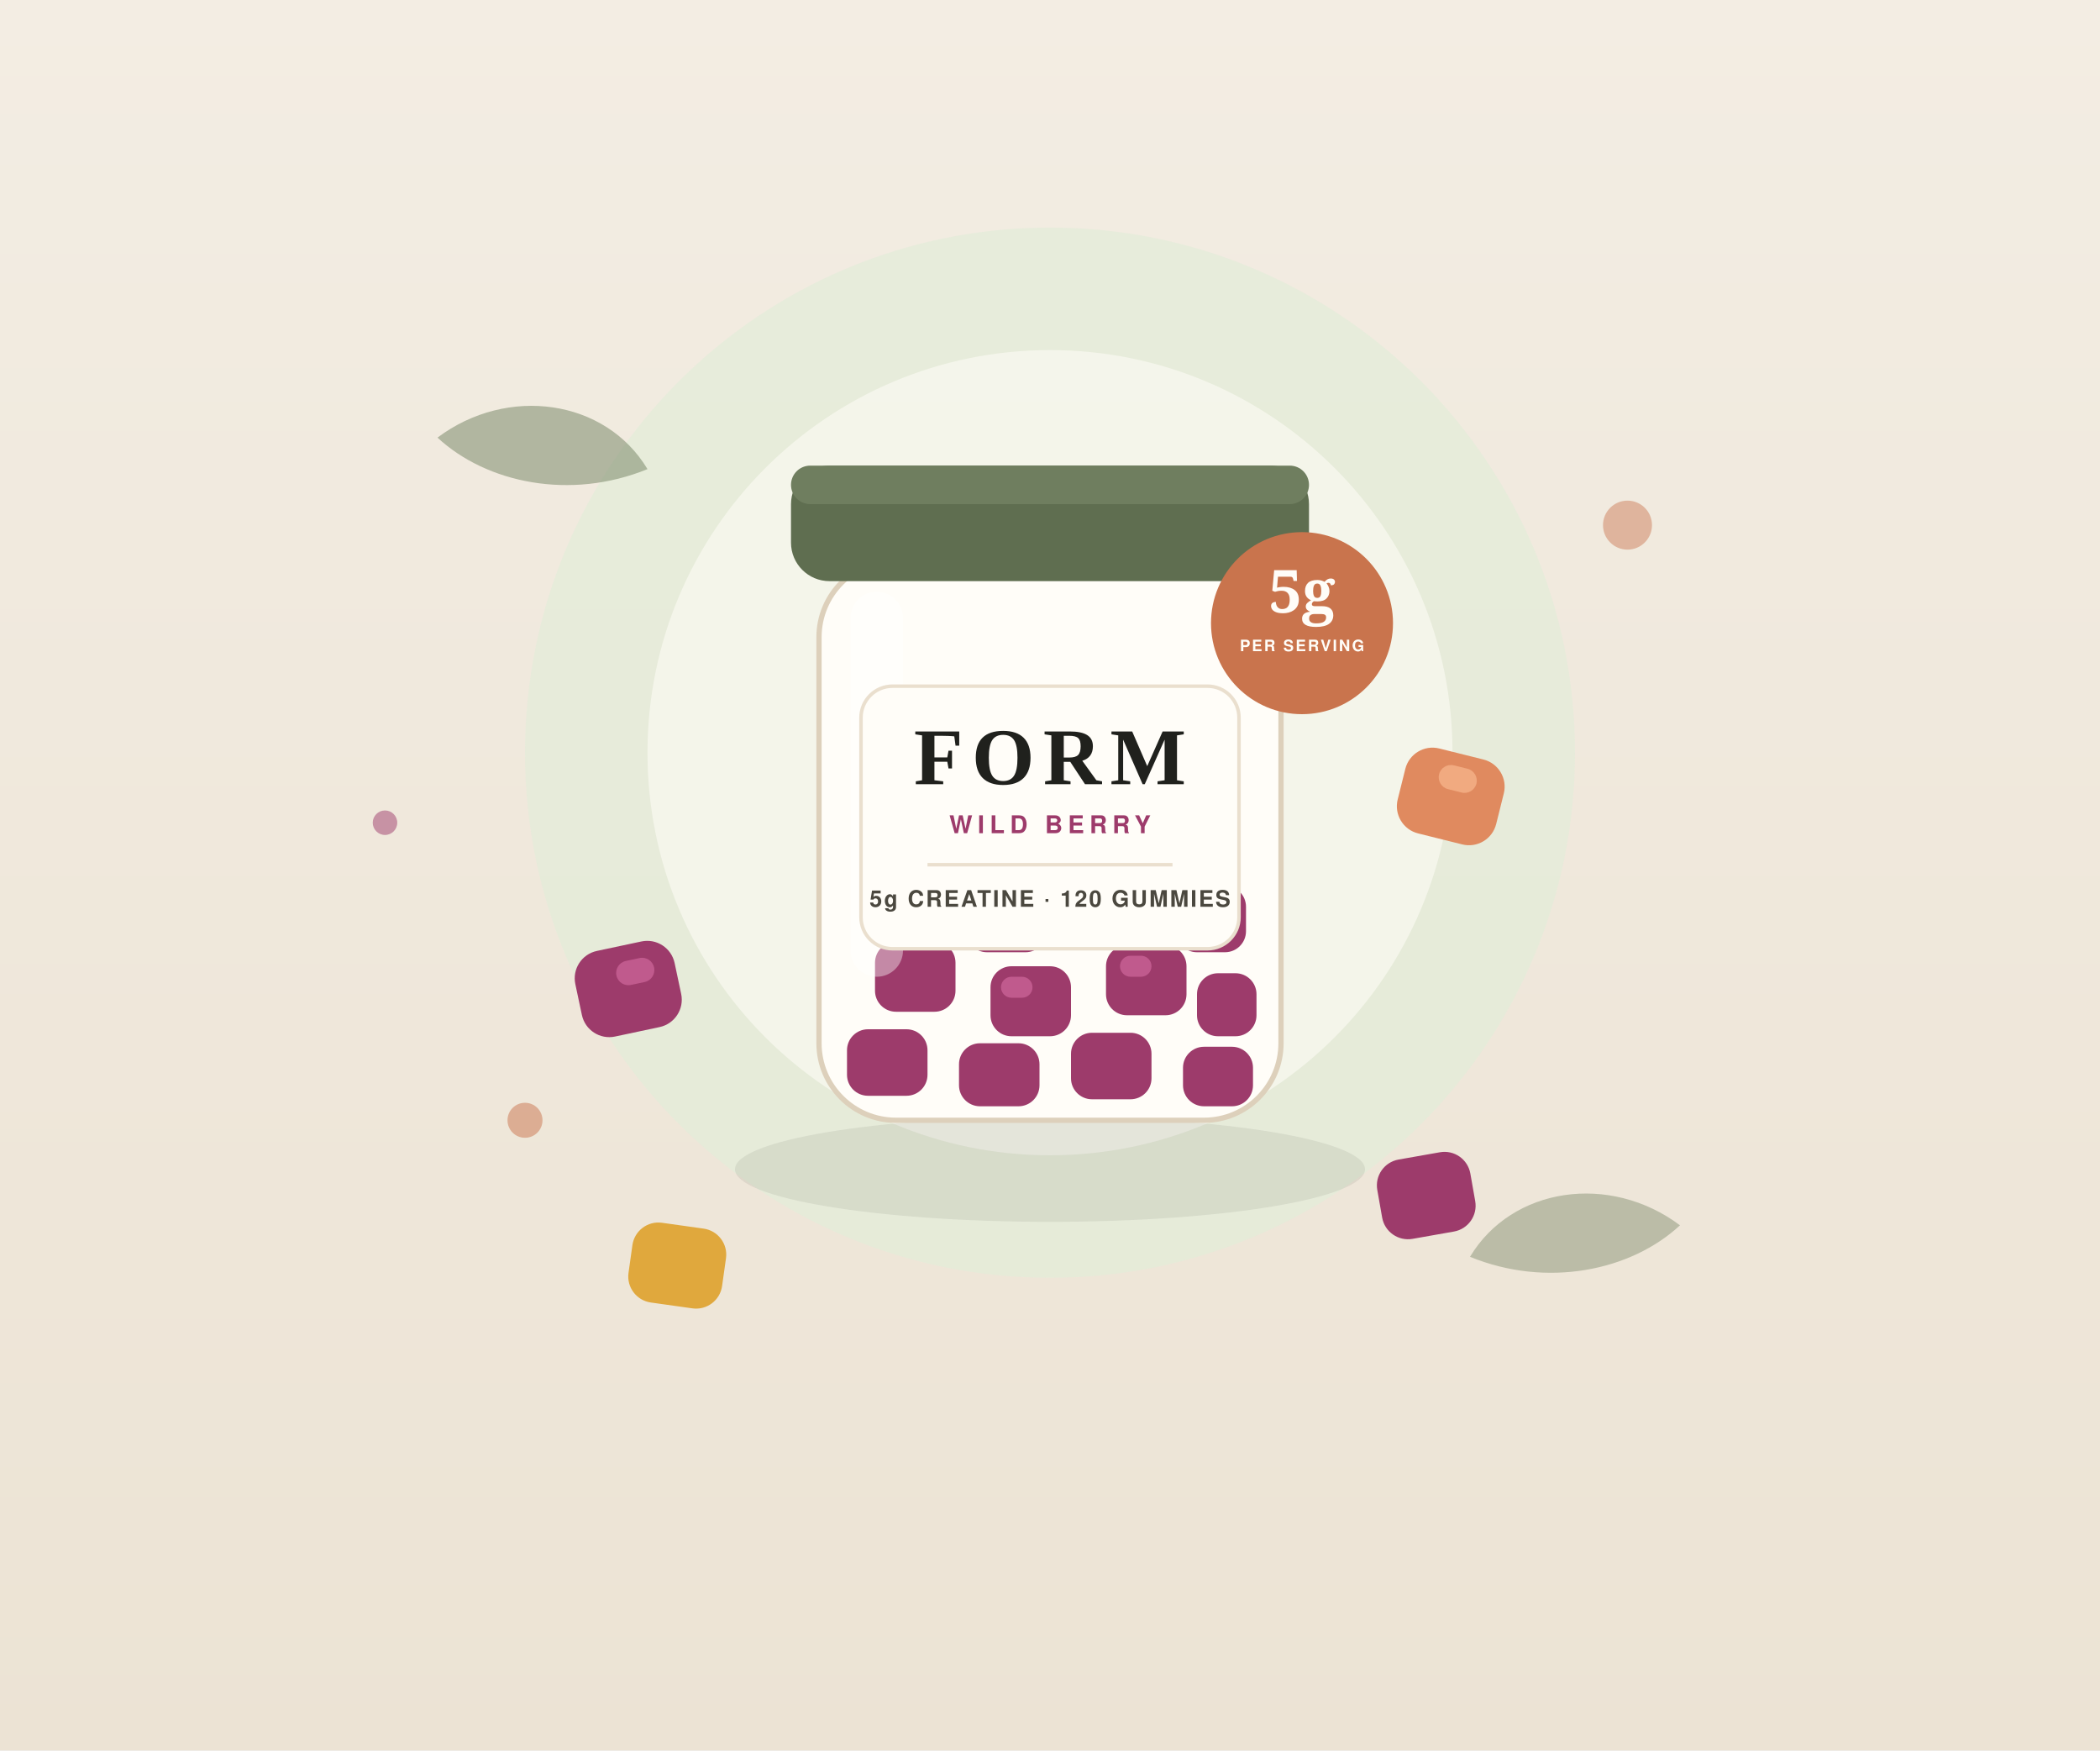
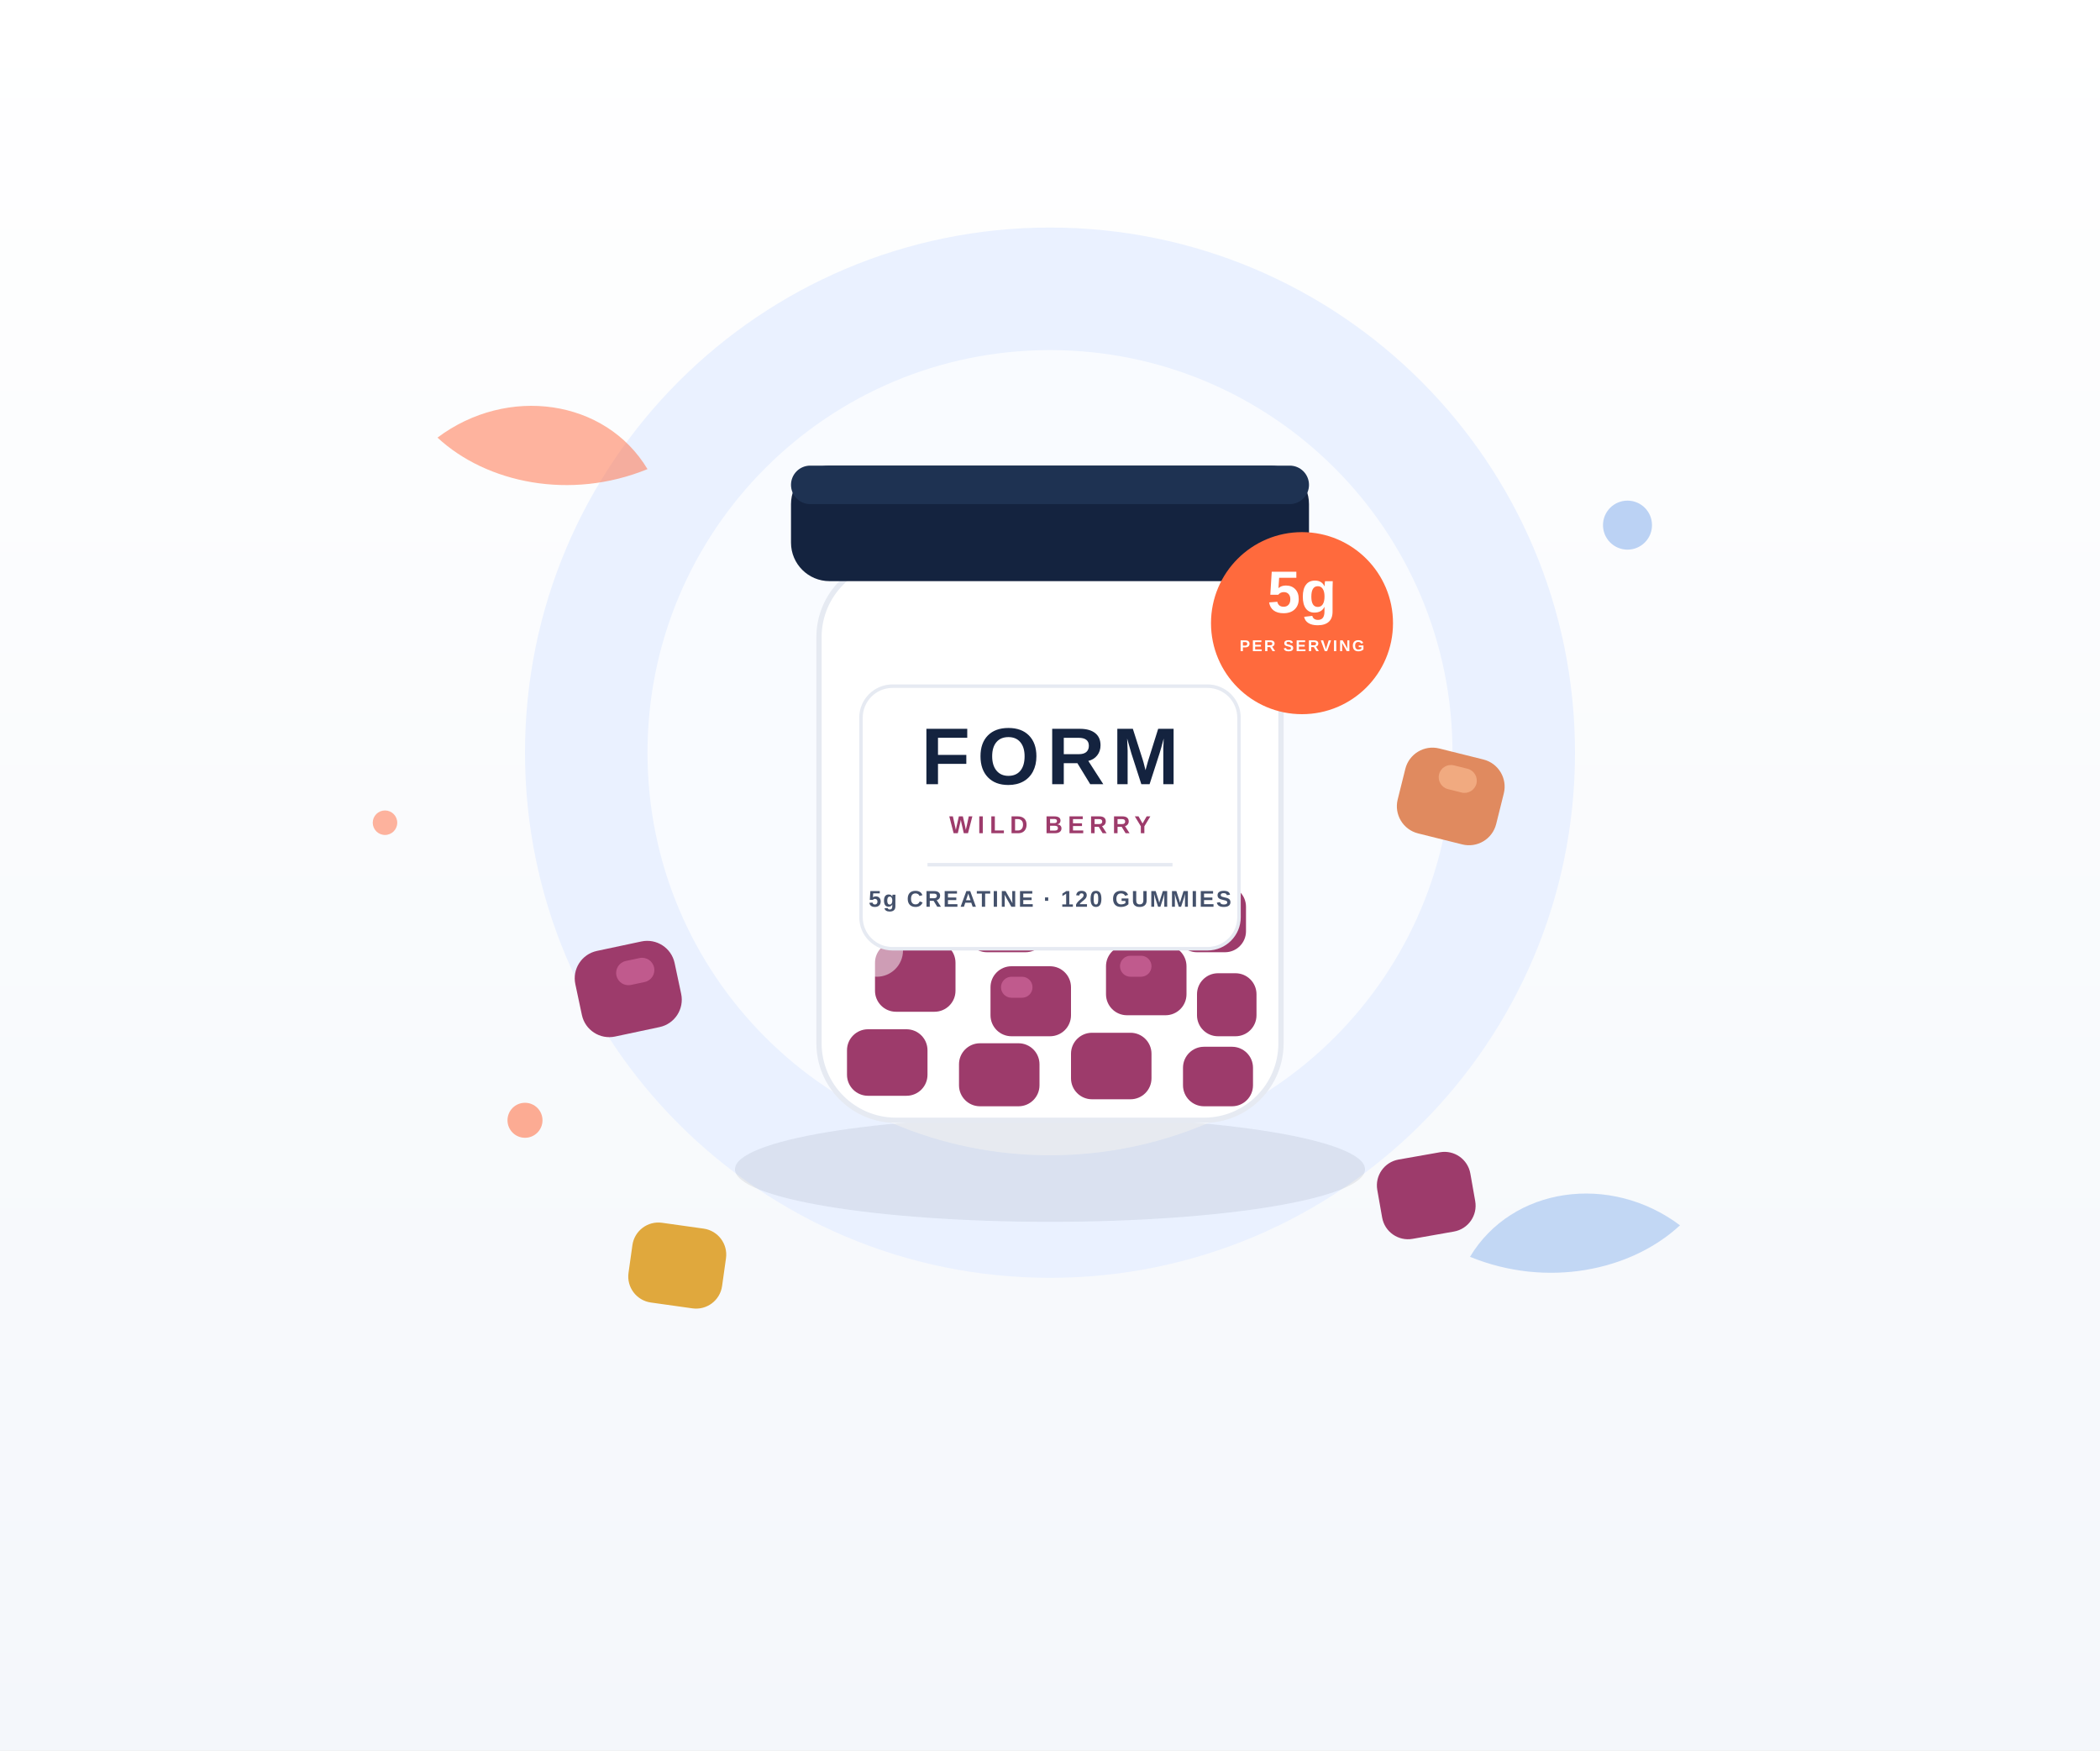
<svg xmlns="http://www.w3.org/2000/svg" viewBox="0 0 1200 1000" role="img" aria-label="FORM Daily Creatine Gummies">
  <defs>
    <clipPath id="jarH">
      <rect x="468" y="320" width="264" height="320" rx="44" />
    </clipPath>
    <linearGradient id="bgH" x1="0" y1="0" x2="0" y2="1">
-       <stop offset="0" stop-color="#f3ede3" />
-       <stop offset="1" stop-color="#ece3d4" />
+       <stop offset="0" stop-color="#ffffff" />
+       <stop offset="1" stop-color="#f4f7fb" />
    </linearGradient>
  </defs>
  <rect width="1200" height="1000" fill="url(#bgH)" />
-   <circle cx="600" cy="430" r="300" fill="#e3ecd9" opacity="0.7" />
-   <circle cx="600" cy="430" r="230" fill="#fffdf8" opacity="0.55" />
-   <path d="M250 250c40-30 96-22 120 18-44 18-92 8-120-18Z" fill="#7c8a6b" opacity="0.55" />
-   <path d="M960 700c-40-30-96-22-120 18 44 18 92 8 120-18Z" fill="#7c8a6b" opacity="0.45" />
-   <circle cx="300" cy="640" r="10" fill="#c9744d" opacity="0.5" />
-   <circle cx="930" cy="300" r="14" fill="#c9744d" opacity="0.45" />
-   <circle cx="220" cy="470" r="7" fill="#9d3b6b" opacity="0.5" />
+   <circle cx="600" cy="430" r="300" fill="#eaf1ff" />
+   <circle cx="600" cy="430" r="230" fill="#ffffff" opacity="0.7" />
+   <path d="M250 250c40-30 96-22 120 18-44 18-92 8-120-18Z" fill="#ff6a3d" opacity="0.5" />
+   <path d="M960 700c-40-30-96-22-120 18 44 18 92 8 120-18Z" fill="#9fc0ef" opacity="0.6" />
+   <circle cx="300" cy="640" r="10" fill="#ff6a3d" opacity="0.55" />
+   <circle cx="930" cy="300" r="14" fill="#9fc0ef" opacity="0.7" />
+   <circle cx="220" cy="470" r="7" fill="#ff6a3d" opacity="0.5" />
  <g>
    <rect x="330" y="540" width="58" height="50" rx="16" fill="#9d3b6b" transform="rotate(-12 359 565)" />
    <rect x="352" y="548" width="22" height="14" rx="7" fill="#c75f93" opacity="0.85" transform="rotate(-12 363 555)" />
    <rect x="800" y="430" width="58" height="50" rx="16" fill="#e08a5f" transform="rotate(14 829 455)" />
    <rect x="822" y="438" width="22" height="14" rx="7" fill="#f3ad84" opacity="0.9" transform="rotate(14 833 445)" />
    <rect x="360" y="700" width="54" height="46" rx="15" fill="#e0a83d" transform="rotate(8 387 723)" />
    <rect x="788" y="660" width="54" height="46" rx="15" fill="#9d3b6b" transform="rotate(-10 815 683)" />
  </g>
-   <ellipse cx="600" cy="668" rx="180" ry="30" fill="#20211d" opacity="0.08" />
-   <rect x="468" y="320" width="264" height="320" rx="44" fill="#fffdf8" stroke="#ddd0bb" stroke-width="3" />
+   <ellipse cx="600" cy="668" rx="180" ry="30" fill="#14233f" opacity="0.08" />
+   <rect x="468" y="320" width="264" height="320" rx="44" fill="#ffffff" stroke="#e6eaf2" stroke-width="3" />
  <g clip-path="url(#jarH)">
    <g fill="#9d3b6b">
      <rect x="492" y="486" width="46" height="40" rx="12" />
      <rect x="552" y="504" width="46" height="40" rx="12" />
      <rect x="612" y="488" width="46" height="40" rx="12" />
      <rect x="672" y="506" width="40" height="38" rx="12" />
      <rect x="500" y="538" width="46" height="40" rx="12" />
      <rect x="566" y="552" width="46" height="40" rx="12" />
      <rect x="632" y="540" width="46" height="40" rx="12" />
      <rect x="684" y="556" width="34" height="36" rx="12" />
      <rect x="484" y="588" width="46" height="38" rx="12" />
      <rect x="548" y="596" width="46" height="36" rx="12" />
      <rect x="612" y="590" width="46" height="38" rx="12" />
      <rect x="676" y="598" width="40" height="34" rx="12" />
    </g>
    <g fill="#c75f93" opacity="0.85">
      <rect x="500" y="492" width="18" height="12" rx="6" />
      <rect x="620" y="494" width="18" height="12" rx="6" />
      <rect x="572" y="558" width="18" height="12" rx="6" />
      <rect x="640" y="546" width="18" height="12" rx="6" />
    </g>
  </g>
-   <rect x="486" y="338" width="30" height="220" rx="15" fill="#ffffff" opacity="0.4" />
-   <rect x="452" y="266" width="296" height="66" rx="22" fill="#5f6e50" />
-   <rect x="452" y="266" width="296" height="22" rx="11" fill="#6f7e5f" />
-   <rect x="492" y="392" width="216" height="150" rx="18" fill="#fffdf8" stroke="#eadfce" stroke-width="2" />
-   <text x="600" y="448" text-anchor="middle" font-family="Georgia, 'Times New Roman', serif" font-size="46" font-weight="600" fill="#20211d" letter-spacing="5">FORM</text>
-   <text x="600" y="476" text-anchor="middle" font-family="Helvetica, Arial, sans-serif" font-size="14" font-weight="700" fill="#9d3b6b" letter-spacing="3">WILD BERRY</text>
-   <line x1="530" y1="494" x2="670" y2="494" stroke="#eadfce" stroke-width="2" />
-   <text x="600" y="518" text-anchor="middle" font-family="Helvetica, Arial, sans-serif" font-size="13" font-weight="600" fill="#4b483f" letter-spacing="1">5g CREATINE · 120 GUMMIES</text>
-   <circle cx="744" cy="356" r="52" fill="#c9744d" />
-   <text x="744" y="350" text-anchor="middle" font-family="Georgia, serif" font-size="34" font-weight="700" fill="#fffdf8">5g</text>
-   <text x="744" y="372" text-anchor="middle" font-family="Helvetica, Arial, sans-serif" font-size="9" font-weight="700" fill="#fffdf8" letter-spacing="1">PER SERVING</text>
+   <rect x="486" y="338" width="30" height="220" rx="15" fill="#ffffff" opacity="0.5" />
+   <rect x="452" y="266" width="296" height="66" rx="22" fill="#14233f" />
+   <rect x="452" y="266" width="296" height="22" rx="11" fill="#1e3252" />
+   <rect x="492" y="392" width="216" height="150" rx="18" fill="#ffffff" stroke="#e6eaf2" stroke-width="2" />
+   <text x="600" y="448" text-anchor="middle" font-family="'Helvetica Neue', Arial, sans-serif" font-size="46" font-weight="700" fill="#14233f" letter-spacing="4">FORM</text>
+   <text x="600" y="476" text-anchor="middle" font-family="'Helvetica Neue', Arial, sans-serif" font-size="14" font-weight="700" fill="#9d3b6b" letter-spacing="3">WILD BERRY</text>
+   <line x1="530" y1="494" x2="670" y2="494" stroke="#e6eaf2" stroke-width="2" />
+   <text x="600" y="518" text-anchor="middle" font-family="'Helvetica Neue', Arial, sans-serif" font-size="13" font-weight="600" fill="#44516b" letter-spacing="1">5g CREATINE · 120 GUMMIES</text>
+   <circle cx="744" cy="356" r="52" fill="#ff6a3d" />
+   <text x="744" y="350" text-anchor="middle" font-family="'Helvetica Neue', Arial, sans-serif" font-size="34" font-weight="700" fill="#ffffff">5g</text>
+   <text x="744" y="372" text-anchor="middle" font-family="'Helvetica Neue', Arial, sans-serif" font-size="9" font-weight="700" fill="#ffffff" letter-spacing="1">PER SERVING</text>
</svg>
